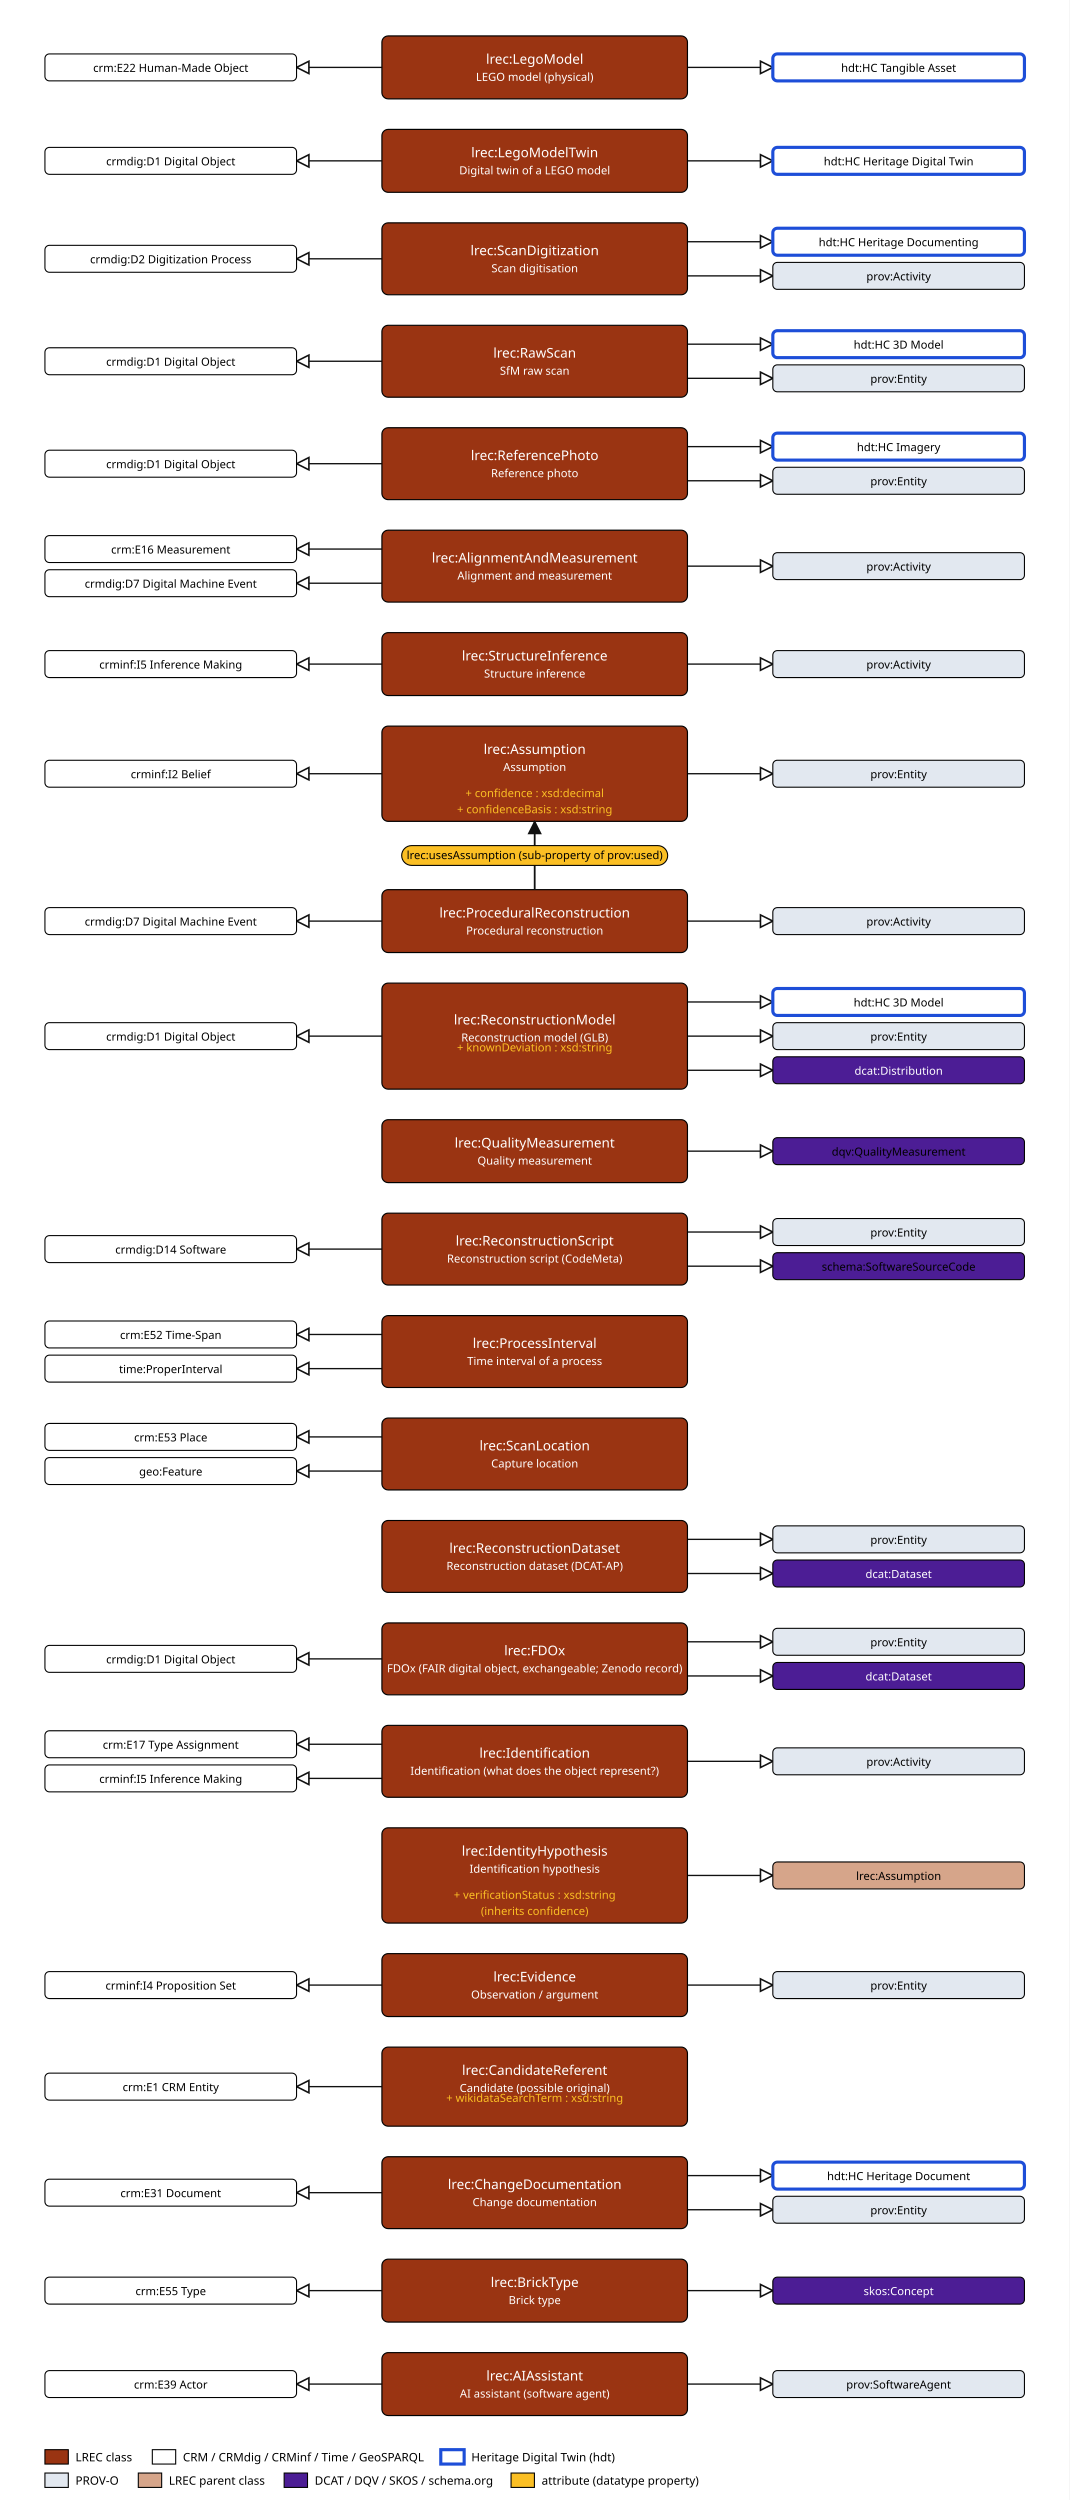
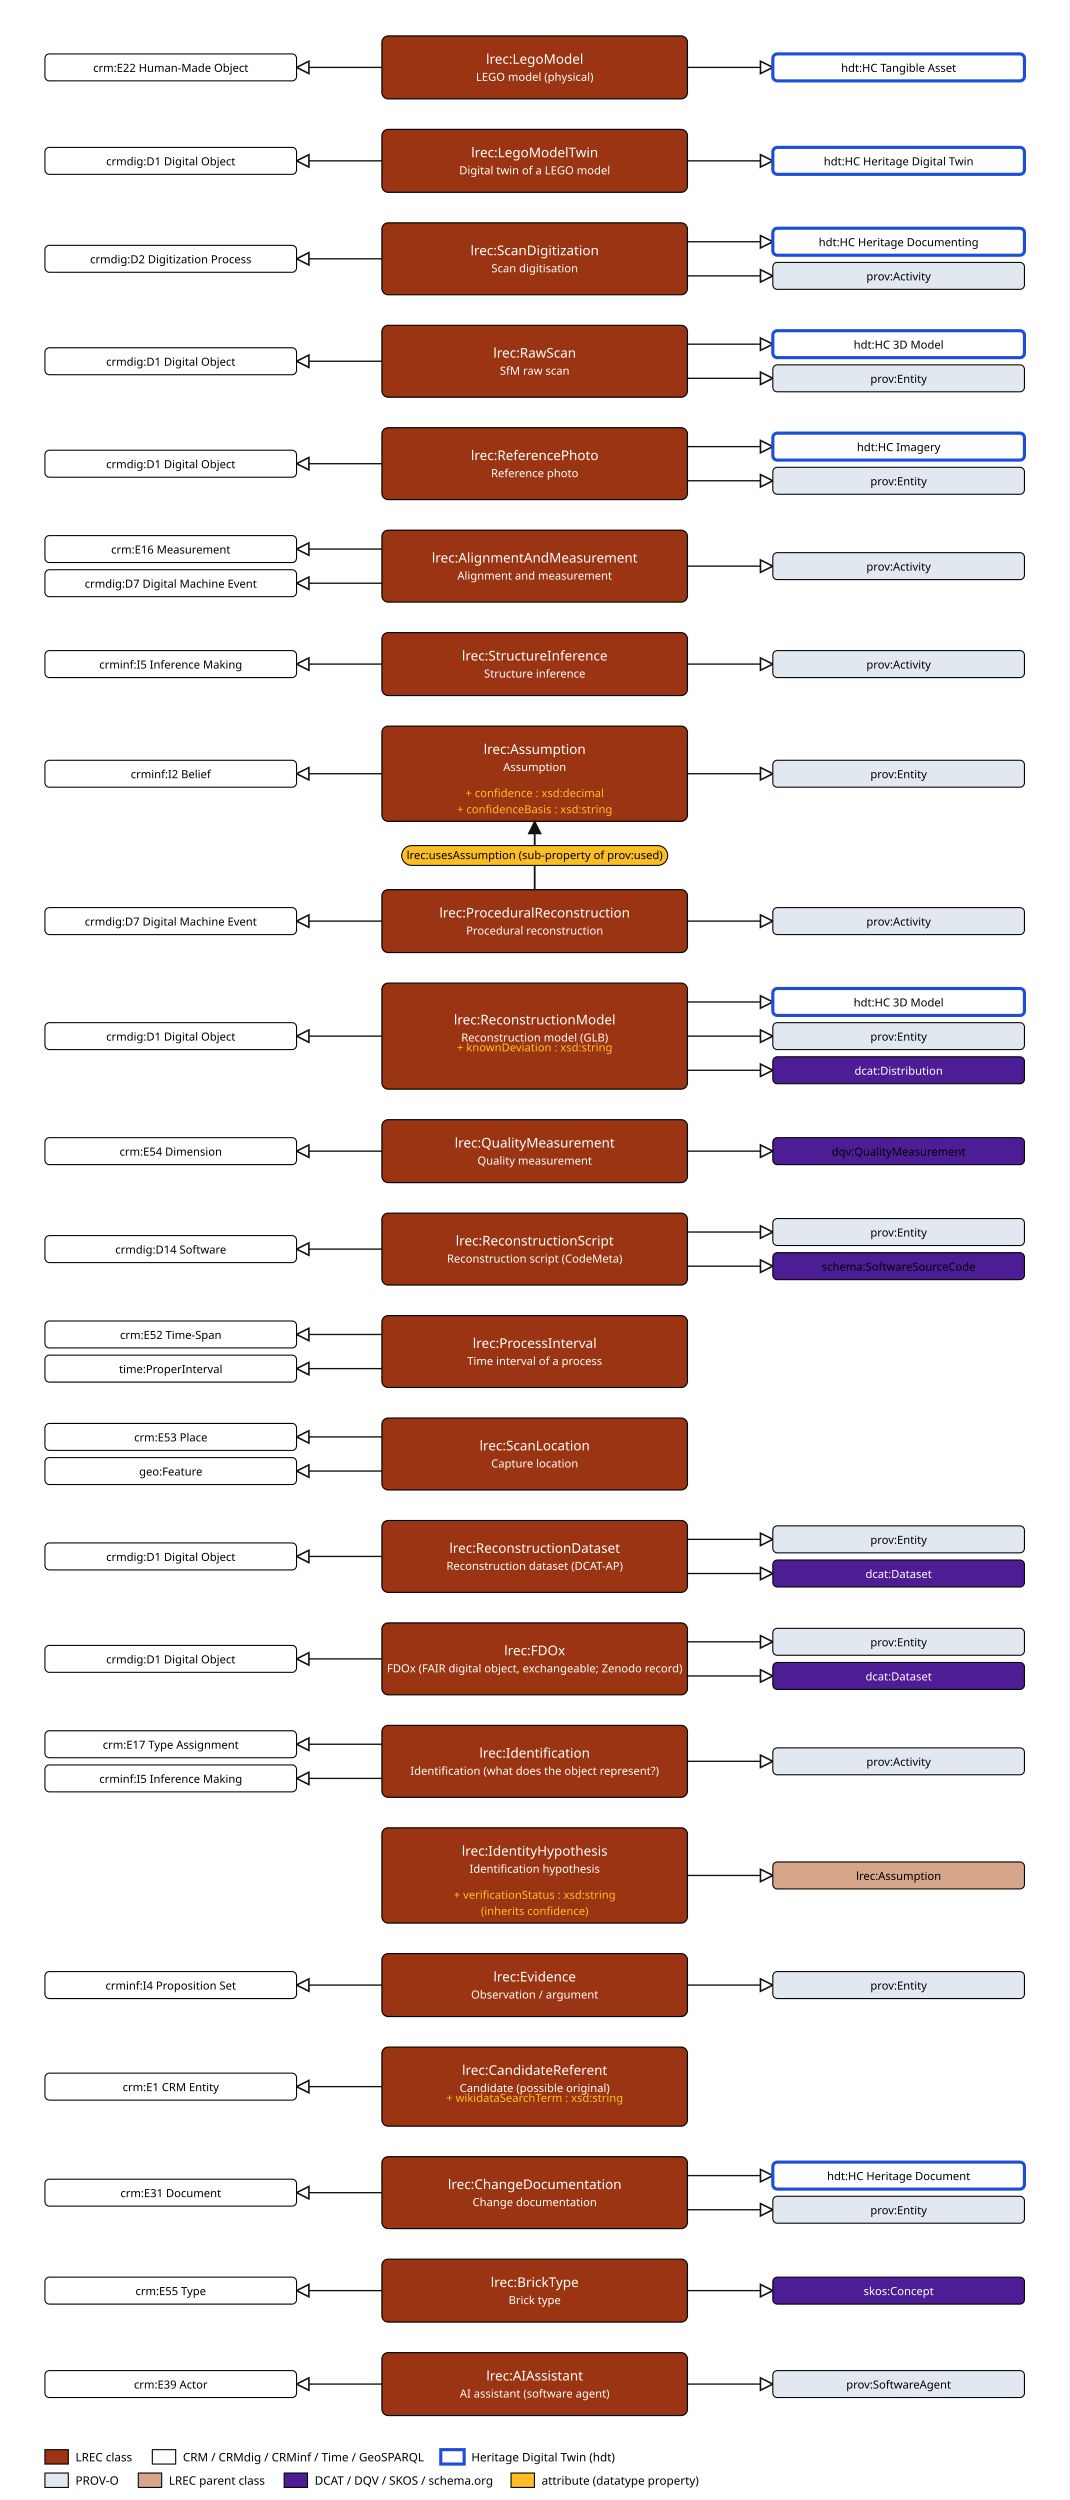
<svg xmlns="http://www.w3.org/2000/svg" width="1190" height="2782" viewBox="0 0 1190 2782" font-family="Fira Sans">
  <defs>
    <marker id="s" viewBox="0 0 12 12" refX="11" refY="6" markerWidth="11" markerHeight="11" orient="auto">
      <path d="M1 1L11 6L1 11z" fill="#fff" stroke="#111" stroke-width="1.3" />
    </marker>
    <marker id="a" viewBox="0 0 10 10" refX="9" refY="5" markerWidth="8" markerHeight="8" orient="auto">
      <path d="M0 0L10 5L0 10z" fill="#111" />
    </marker>
  </defs>
  <rect width="1190" height="2782" fill="#fff" />
  <path d="M425 75 L330 75" stroke="#111" stroke-width="1.5" fill="none" marker-end="url(#s)" />
  <rect x="50" y="60.0" width="280" height="30" rx="5" fill="#fff" stroke="#000" stroke-width="1.2" />
  <text x="190.0" y="80.0" font-size="12.5" text-anchor="middle" fill="#000">crm:E22 Human-Made Object</text>
  <path d="M765 75 L860 75" stroke="#111" stroke-width="1.5" fill="none" marker-end="url(#s)" />
  <rect x="860" y="60.0" width="280" height="30" rx="5" fill="#fff" stroke="#1d4ed8" stroke-width="3.5" />
  <text x="1000.0" y="80.0" font-size="12.5" text-anchor="middle" fill="#000">hdt:HC Tangible Asset</text>
  <rect x="425" y="40" width="340" height="70" rx="7" fill="#9a3412" stroke="#000" stroke-width="1.3" />
  <text x="595.0" y="71" font-size="15" font-weight="500" text-anchor="middle" fill="#fff">lrec:LegoModel</text>
  <text x="595.0" y="90" font-size="12.5" text-anchor="middle" fill="#fff">LEGO model (physical)</text>
  <path d="M425 179 L330 179" stroke="#111" stroke-width="1.5" fill="none" marker-end="url(#s)" />
  <rect x="50" y="164.0" width="280" height="30" rx="5" fill="#fff" stroke="#000" stroke-width="1.2" />
  <text x="190.0" y="184.0" font-size="12.5" text-anchor="middle" fill="#000">crmdig:D1 Digital Object</text>
  <path d="M765 179 L860 179" stroke="#111" stroke-width="1.5" fill="none" marker-end="url(#s)" />
  <rect x="860" y="164.0" width="280" height="30" rx="5" fill="#fff" stroke="#1d4ed8" stroke-width="3.5" />
  <text x="1000.0" y="184.0" font-size="12.5" text-anchor="middle" fill="#000">hdt:HC Heritage Digital Twin</text>
  <rect x="425" y="144" width="340" height="70" rx="7" fill="#9a3412" stroke="#000" stroke-width="1.3" />
  <text x="595.0" y="175" font-size="15" font-weight="500" text-anchor="middle" fill="#fff">lrec:LegoModelTwin</text>
  <text x="595.0" y="194" font-size="12.5" text-anchor="middle" fill="#fff">Digital twin of a LEGO model</text>
  <path d="M425 288 L330 288" stroke="#111" stroke-width="1.5" fill="none" marker-end="url(#s)" />
  <rect x="50" y="273.0" width="280" height="30" rx="5" fill="#fff" stroke="#000" stroke-width="1.2" />
  <text x="190.0" y="293.0" font-size="12.5" text-anchor="middle" fill="#000">crmdig:D2 Digitization Process</text>
  <path d="M765 269 L860 269" stroke="#111" stroke-width="1.5" fill="none" marker-end="url(#s)" />
  <rect x="860" y="254.0" width="280" height="30" rx="5" fill="#fff" stroke="#1d4ed8" stroke-width="3.5" />
  <text x="1000.0" y="274.0" font-size="12.5" text-anchor="middle" fill="#000">hdt:HC Heritage Documenting</text>
  <path d="M765 307 L860 307" stroke="#111" stroke-width="1.5" fill="none" marker-end="url(#s)" />
  <rect x="860" y="292.0" width="280" height="30" rx="5" fill="#e2e8f0" stroke="#000" stroke-width="1.2" />
  <text x="1000.0" y="312.0" font-size="12.5" text-anchor="middle" fill="#000">prov:Activity</text>
  <rect x="425" y="248" width="340" height="80" rx="7" fill="#9a3412" stroke="#000" stroke-width="1.3" />
  <text x="595.0" y="284" font-size="15" font-weight="500" text-anchor="middle" fill="#fff">lrec:ScanDigitization</text>
  <text x="595.0" y="303" font-size="12.5" text-anchor="middle" fill="#fff">Scan digitisation</text>
  <path d="M425 402 L330 402" stroke="#111" stroke-width="1.5" fill="none" marker-end="url(#s)" />
  <rect x="50" y="387.0" width="280" height="30" rx="5" fill="#fff" stroke="#000" stroke-width="1.2" />
  <text x="190.0" y="407.0" font-size="12.5" text-anchor="middle" fill="#000">crmdig:D1 Digital Object</text>
  <path d="M765 383 L860 383" stroke="#111" stroke-width="1.5" fill="none" marker-end="url(#s)" />
  <rect x="860" y="368.0" width="280" height="30" rx="5" fill="#fff" stroke="#1d4ed8" stroke-width="3.5" />
  <text x="1000.0" y="388.0" font-size="12.5" text-anchor="middle" fill="#000">hdt:HC 3D Model</text>
  <path d="M765 421 L860 421" stroke="#111" stroke-width="1.5" fill="none" marker-end="url(#s)" />
  <rect x="860" y="406.0" width="280" height="30" rx="5" fill="#e2e8f0" stroke="#000" stroke-width="1.2" />
  <text x="1000.0" y="426.0" font-size="12.5" text-anchor="middle" fill="#000">prov:Entity</text>
  <rect x="425" y="362" width="340" height="80" rx="7" fill="#9a3412" stroke="#000" stroke-width="1.3" />
  <text x="595.0" y="398" font-size="15" font-weight="500" text-anchor="middle" fill="#fff">lrec:RawScan</text>
  <text x="595.0" y="417" font-size="12.5" text-anchor="middle" fill="#fff">SfM raw scan</text>
  <path d="M425 516 L330 516" stroke="#111" stroke-width="1.5" fill="none" marker-end="url(#s)" />
  <rect x="50" y="501.0" width="280" height="30" rx="5" fill="#fff" stroke="#000" stroke-width="1.2" />
  <text x="190.0" y="521.0" font-size="12.5" text-anchor="middle" fill="#000">crmdig:D1 Digital Object</text>
  <path d="M765 497 L860 497" stroke="#111" stroke-width="1.5" fill="none" marker-end="url(#s)" />
  <rect x="860" y="482.0" width="280" height="30" rx="5" fill="#fff" stroke="#1d4ed8" stroke-width="3.5" />
  <text x="1000.0" y="502.0" font-size="12.5" text-anchor="middle" fill="#000">hdt:HC Imagery</text>
  <path d="M765 535 L860 535" stroke="#111" stroke-width="1.5" fill="none" marker-end="url(#s)" />
  <rect x="860" y="520.0" width="280" height="30" rx="5" fill="#e2e8f0" stroke="#000" stroke-width="1.2" />
  <text x="1000.0" y="540.0" font-size="12.5" text-anchor="middle" fill="#000">prov:Entity</text>
  <rect x="425" y="476" width="340" height="80" rx="7" fill="#9a3412" stroke="#000" stroke-width="1.3" />
  <text x="595.0" y="512" font-size="15" font-weight="500" text-anchor="middle" fill="#fff">lrec:ReferencePhoto</text>
  <text x="595.0" y="531" font-size="12.5" text-anchor="middle" fill="#fff">Reference photo</text>
  <path d="M425 611 L330 611" stroke="#111" stroke-width="1.5" fill="none" marker-end="url(#s)" />
  <rect x="50" y="596.0" width="280" height="30" rx="5" fill="#fff" stroke="#000" stroke-width="1.2" />
  <text x="190.0" y="616.0" font-size="12.5" text-anchor="middle" fill="#000">crm:E16 Measurement</text>
  <path d="M425 649 L330 649" stroke="#111" stroke-width="1.5" fill="none" marker-end="url(#s)" />
  <rect x="50" y="634.0" width="280" height="30" rx="5" fill="#fff" stroke="#000" stroke-width="1.2" />
  <text x="190.0" y="654.0" font-size="12.5" text-anchor="middle" fill="#000">crmdig:D7 Digital Machine Event</text>
  <path d="M765 630 L860 630" stroke="#111" stroke-width="1.5" fill="none" marker-end="url(#s)" />
  <rect x="860" y="615.0" width="280" height="30" rx="5" fill="#e2e8f0" stroke="#000" stroke-width="1.2" />
  <text x="1000.0" y="635.0" font-size="12.5" text-anchor="middle" fill="#000">prov:Activity</text>
  <rect x="425" y="590" width="340" height="80" rx="7" fill="#9a3412" stroke="#000" stroke-width="1.3" />
  <text x="595.0" y="626" font-size="15" font-weight="500" text-anchor="middle" fill="#fff">lrec:AlignmentAndMeasurement</text>
  <text x="595.0" y="645" font-size="12.5" text-anchor="middle" fill="#fff">Alignment and measurement</text>
  <path d="M425 739 L330 739" stroke="#111" stroke-width="1.5" fill="none" marker-end="url(#s)" />
  <rect x="50" y="724.0" width="280" height="30" rx="5" fill="#fff" stroke="#000" stroke-width="1.2" />
  <text x="190.0" y="744.0" font-size="12.5" text-anchor="middle" fill="#000">crminf:I5 Inference Making</text>
  <path d="M765 739 L860 739" stroke="#111" stroke-width="1.5" fill="none" marker-end="url(#s)" />
  <rect x="860" y="724.0" width="280" height="30" rx="5" fill="#e2e8f0" stroke="#000" stroke-width="1.2" />
  <text x="1000.0" y="744.0" font-size="12.5" text-anchor="middle" fill="#000">prov:Activity</text>
  <rect x="425" y="704" width="340" height="70" rx="7" fill="#9a3412" stroke="#000" stroke-width="1.3" />
  <text x="595.0" y="735" font-size="15" font-weight="500" text-anchor="middle" fill="#fff">lrec:StructureInference</text>
  <text x="595.0" y="754" font-size="12.5" text-anchor="middle" fill="#fff">Structure inference</text>
  <path d="M425 861 L330 861" stroke="#111" stroke-width="1.5" fill="none" marker-end="url(#s)" />
  <rect x="50" y="846.0" width="280" height="30" rx="5" fill="#fff" stroke="#000" stroke-width="1.2" />
  <text x="190.0" y="866.0" font-size="12.5" text-anchor="middle" fill="#000">crminf:I2 Belief</text>
  <path d="M765 861 L860 861" stroke="#111" stroke-width="1.5" fill="none" marker-end="url(#s)" />
  <rect x="860" y="846.0" width="280" height="30" rx="5" fill="#e2e8f0" stroke="#000" stroke-width="1.2" />
  <text x="1000.0" y="866.0" font-size="12.5" text-anchor="middle" fill="#000">prov:Entity</text>
  <rect x="425" y="808" width="340" height="106" rx="7" fill="#9a3412" stroke="#000" stroke-width="1.3" />
  <text x="595.0" y="839" font-size="15" font-weight="500" text-anchor="middle" fill="#fff">lrec:Assumption</text>
  <text x="595.0" y="858" font-size="12.5" text-anchor="middle" fill="#fff">Assumption</text>
  <text x="595.0" y="887" font-size="12.5" text-anchor="middle" fill="#fbbf24" font-weight="500">+ confidence : xsd:decimal</text>
  <text x="595.0" y="905" font-size="12.5" text-anchor="middle" fill="#fbbf24" font-weight="500">+ confidenceBasis : xsd:string</text>
  <path d="M425 1025 L330 1025" stroke="#111" stroke-width="1.5" fill="none" marker-end="url(#s)" />
  <rect x="50" y="1010.0" width="280" height="30" rx="5" fill="#fff" stroke="#000" stroke-width="1.2" />
  <text x="190.0" y="1030.0" font-size="12.5" text-anchor="middle" fill="#000">crmdig:D7 Digital Machine Event</text>
  <path d="M765 1025 L860 1025" stroke="#111" stroke-width="1.5" fill="none" marker-end="url(#s)" />
  <rect x="860" y="1010.0" width="280" height="30" rx="5" fill="#e2e8f0" stroke="#000" stroke-width="1.2" />
  <text x="1000.0" y="1030.0" font-size="12.5" text-anchor="middle" fill="#000">prov:Activity</text>
  <rect x="425" y="990" width="340" height="70" rx="7" fill="#9a3412" stroke="#000" stroke-width="1.3" />
  <text x="595.0" y="1021" font-size="15" font-weight="500" text-anchor="middle" fill="#fff">lrec:ProceduralReconstruction</text>
  <text x="595.0" y="1040" font-size="12.5" text-anchor="middle" fill="#fff">Procedural reconstruction</text>
  <path d="M425 1153 L330 1153" stroke="#111" stroke-width="1.5" fill="none" marker-end="url(#s)" />
  <rect x="50" y="1138.0" width="280" height="30" rx="5" fill="#fff" stroke="#000" stroke-width="1.2" />
  <text x="190.0" y="1158.0" font-size="12.5" text-anchor="middle" fill="#000">crmdig:D1 Digital Object</text>
  <path d="M765 1115 L860 1115" stroke="#111" stroke-width="1.5" fill="none" marker-end="url(#s)" />
  <rect x="860" y="1100.0" width="280" height="30" rx="5" fill="#fff" stroke="#1d4ed8" stroke-width="3.5" />
  <text x="1000.0" y="1120.0" font-size="12.5" text-anchor="middle" fill="#000">hdt:HC 3D Model</text>
  <path d="M765 1153 L860 1153" stroke="#111" stroke-width="1.5" fill="none" marker-end="url(#s)" />
  <rect x="860" y="1138.0" width="280" height="30" rx="5" fill="#e2e8f0" stroke="#000" stroke-width="1.2" />
  <text x="1000.0" y="1158.0" font-size="12.5" text-anchor="middle" fill="#000">prov:Entity</text>
  <path d="M765 1191 L860 1191" stroke="#111" stroke-width="1.5" fill="none" marker-end="url(#s)" />
  <rect x="860" y="1176.0" width="280" height="30" rx="5" fill="#4c1d95" stroke="#000" stroke-width="1.2" />
  <text x="1000.0" y="1196.0" font-size="12.5" text-anchor="middle" fill="#fff">dcat:Distribution</text>
  <rect x="425" y="1094" width="340" height="118" rx="7" fill="#9a3412" stroke="#000" stroke-width="1.3" />
  <text x="595.0" y="1140" font-size="15" font-weight="500" text-anchor="middle" fill="#fff">lrec:ReconstructionModel</text>
  <text x="595.0" y="1159" font-size="12.5" text-anchor="middle" fill="#fff">Reconstruction model (GLB)</text>
  <text x="595.0" y="1170" font-size="12.5" text-anchor="middle" fill="#fbbf24" font-weight="500">+ knownDeviation : xsd:string</text>
+   <path d="M425 1281 L330 1281" stroke="#111" stroke-width="1.5" fill="none" marker-end="url(#s)" />
+   <rect x="50" y="1266.0" width="280" height="30" rx="5" fill="#fff" stroke="#000" stroke-width="1.2" />
+   <text x="190.0" y="1286.0" font-size="12.5" text-anchor="middle" fill="#000">crm:E54 Dimension</text>
  <path d="M765 1281 L860 1281" stroke="#111" stroke-width="1.5" fill="none" marker-end="url(#s)" />
  <rect x="860" y="1266.0" width="280" height="30" rx="5" fill="#4c1d95" stroke="#000" stroke-width="1.2" />
  <text x="1000.0" y="1286.0" font-size="12.5" text-anchor="middle" fill="#000">dqv:QualityMeasurement</text>
  <rect x="425" y="1246" width="340" height="70" rx="7" fill="#9a3412" stroke="#000" stroke-width="1.3" />
  <text x="595.0" y="1277" font-size="15" font-weight="500" text-anchor="middle" fill="#fff">lrec:QualityMeasurement</text>
  <text x="595.0" y="1296" font-size="12.5" text-anchor="middle" fill="#fff">Quality measurement</text>
  <path d="M425 1390 L330 1390" stroke="#111" stroke-width="1.5" fill="none" marker-end="url(#s)" />
  <rect x="50" y="1375.0" width="280" height="30" rx="5" fill="#fff" stroke="#000" stroke-width="1.2" />
  <text x="190.0" y="1395.0" font-size="12.5" text-anchor="middle" fill="#000">crmdig:D14 Software</text>
  <path d="M765 1371 L860 1371" stroke="#111" stroke-width="1.5" fill="none" marker-end="url(#s)" />
  <rect x="860" y="1356.0" width="280" height="30" rx="5" fill="#e2e8f0" stroke="#000" stroke-width="1.2" />
  <text x="1000.0" y="1376.0" font-size="12.5" text-anchor="middle" fill="#000">prov:Entity</text>
  <path d="M765 1409 L860 1409" stroke="#111" stroke-width="1.5" fill="none" marker-end="url(#s)" />
  <rect x="860" y="1394.0" width="280" height="30" rx="5" fill="#4c1d95" stroke="#000" stroke-width="1.2" />
  <text x="1000.0" y="1414.0" font-size="12.5" text-anchor="middle" fill="#000">schema:SoftwareSourceCode</text>
  <rect x="425" y="1350" width="340" height="80" rx="7" fill="#9a3412" stroke="#000" stroke-width="1.3" />
  <text x="595.0" y="1386" font-size="15" font-weight="500" text-anchor="middle" fill="#fff">lrec:ReconstructionScript</text>
  <text x="595.0" y="1405" font-size="12.5" text-anchor="middle" fill="#fff">Reconstruction script (CodeMeta)</text>
  <path d="M425 1485 L330 1485" stroke="#111" stroke-width="1.5" fill="none" marker-end="url(#s)" />
  <rect x="50" y="1470.0" width="280" height="30" rx="5" fill="#fff" stroke="#000" stroke-width="1.2" />
  <text x="190.0" y="1490.0" font-size="12.5" text-anchor="middle" fill="#000">crm:E52 Time-Span</text>
  <path d="M425 1523 L330 1523" stroke="#111" stroke-width="1.5" fill="none" marker-end="url(#s)" />
  <rect x="50" y="1508.0" width="280" height="30" rx="5" fill="#fff" stroke="#000" stroke-width="1.2" />
  <text x="190.0" y="1528.0" font-size="12.5" text-anchor="middle" fill="#000">time:ProperInterval</text>
  <rect x="425" y="1464" width="340" height="80" rx="7" fill="#9a3412" stroke="#000" stroke-width="1.3" />
  <text x="595.0" y="1500" font-size="15" font-weight="500" text-anchor="middle" fill="#fff">lrec:ProcessInterval</text>
  <text x="595.0" y="1519" font-size="12.5" text-anchor="middle" fill="#fff">Time interval of a process</text>
  <path d="M425 1599 L330 1599" stroke="#111" stroke-width="1.5" fill="none" marker-end="url(#s)" />
  <rect x="50" y="1584.0" width="280" height="30" rx="5" fill="#fff" stroke="#000" stroke-width="1.2" />
  <text x="190.0" y="1604.0" font-size="12.5" text-anchor="middle" fill="#000">crm:E53 Place</text>
  <path d="M425 1637 L330 1637" stroke="#111" stroke-width="1.5" fill="none" marker-end="url(#s)" />
  <rect x="50" y="1622.0" width="280" height="30" rx="5" fill="#fff" stroke="#000" stroke-width="1.2" />
  <text x="190.0" y="1642.0" font-size="12.5" text-anchor="middle" fill="#000">geo:Feature</text>
  <rect x="425" y="1578" width="340" height="80" rx="7" fill="#9a3412" stroke="#000" stroke-width="1.3" />
  <text x="595.0" y="1614" font-size="15" font-weight="500" text-anchor="middle" fill="#fff">lrec:ScanLocation</text>
  <text x="595.0" y="1633" font-size="12.5" text-anchor="middle" fill="#fff">Capture location</text>
+   <path d="M425 1732 L330 1732" stroke="#111" stroke-width="1.5" fill="none" marker-end="url(#s)" />
+   <rect x="50" y="1717.0" width="280" height="30" rx="5" fill="#fff" stroke="#000" stroke-width="1.2" />
+   <text x="190.0" y="1737.0" font-size="12.5" text-anchor="middle" fill="#000">crmdig:D1 Digital Object</text>
  <path d="M765 1713 L860 1713" stroke="#111" stroke-width="1.5" fill="none" marker-end="url(#s)" />
  <rect x="860" y="1698.0" width="280" height="30" rx="5" fill="#e2e8f0" stroke="#000" stroke-width="1.2" />
  <text x="1000.0" y="1718.0" font-size="12.5" text-anchor="middle" fill="#000">prov:Entity</text>
  <path d="M765 1751 L860 1751" stroke="#111" stroke-width="1.5" fill="none" marker-end="url(#s)" />
  <rect x="860" y="1736.0" width="280" height="30" rx="5" fill="#4c1d95" stroke="#000" stroke-width="1.2" />
  <text x="1000.0" y="1756.0" font-size="12.5" text-anchor="middle" fill="#fff">dcat:Dataset</text>
  <rect x="425" y="1692" width="340" height="80" rx="7" fill="#9a3412" stroke="#000" stroke-width="1.3" />
  <text x="595.0" y="1728" font-size="15" font-weight="500" text-anchor="middle" fill="#fff">lrec:ReconstructionDataset</text>
  <text x="595.0" y="1747" font-size="12.5" text-anchor="middle" fill="#fff">Reconstruction dataset (DCAT-AP)</text>
  <path d="M425 1846 L330 1846" stroke="#111" stroke-width="1.5" fill="none" marker-end="url(#s)" />
  <rect x="50" y="1831.0" width="280" height="30" rx="5" fill="#fff" stroke="#000" stroke-width="1.2" />
  <text x="190.0" y="1851.0" font-size="12.5" text-anchor="middle" fill="#000">crmdig:D1 Digital Object</text>
  <path d="M765 1827 L860 1827" stroke="#111" stroke-width="1.5" fill="none" marker-end="url(#s)" />
  <rect x="860" y="1812.0" width="280" height="30" rx="5" fill="#e2e8f0" stroke="#000" stroke-width="1.2" />
  <text x="1000.0" y="1832.0" font-size="12.5" text-anchor="middle" fill="#000">prov:Entity</text>
  <path d="M765 1865 L860 1865" stroke="#111" stroke-width="1.5" fill="none" marker-end="url(#s)" />
  <rect x="860" y="1850.0" width="280" height="30" rx="5" fill="#4c1d95" stroke="#000" stroke-width="1.2" />
  <text x="1000.0" y="1870.0" font-size="12.5" text-anchor="middle" fill="#fff">dcat:Dataset</text>
  <rect x="425" y="1806" width="340" height="80" rx="7" fill="#9a3412" stroke="#000" stroke-width="1.3" />
  <text x="595.0" y="1842" font-size="15" font-weight="500" text-anchor="middle" fill="#fff">lrec:FDOx</text>
  <text x="595.0" y="1861" font-size="12.5" text-anchor="middle" fill="#fff">FDOx (FAIR digital object, exchangeable; Zenodo record)</text>
  <path d="M425 1941 L330 1941" stroke="#111" stroke-width="1.5" fill="none" marker-end="url(#s)" />
  <rect x="50" y="1926.0" width="280" height="30" rx="5" fill="#fff" stroke="#000" stroke-width="1.2" />
  <text x="190.0" y="1946.0" font-size="12.5" text-anchor="middle" fill="#000">crm:E17 Type Assignment</text>
  <path d="M425 1979 L330 1979" stroke="#111" stroke-width="1.5" fill="none" marker-end="url(#s)" />
  <rect x="50" y="1964.0" width="280" height="30" rx="5" fill="#fff" stroke="#000" stroke-width="1.2" />
  <text x="190.0" y="1984.0" font-size="12.5" text-anchor="middle" fill="#000">crminf:I5 Inference Making</text>
  <path d="M765 1960 L860 1960" stroke="#111" stroke-width="1.5" fill="none" marker-end="url(#s)" />
  <rect x="860" y="1945.0" width="280" height="30" rx="5" fill="#e2e8f0" stroke="#000" stroke-width="1.2" />
  <text x="1000.0" y="1965.0" font-size="12.5" text-anchor="middle" fill="#000">prov:Activity</text>
  <rect x="425" y="1920" width="340" height="80" rx="7" fill="#9a3412" stroke="#000" stroke-width="1.3" />
  <text x="595.0" y="1956" font-size="15" font-weight="500" text-anchor="middle" fill="#fff">lrec:Identification</text>
  <text x="595.0" y="1975" font-size="12.5" text-anchor="middle" fill="#fff">Identification (what does the object represent?)</text>
  <path d="M765 2087 L860 2087" stroke="#111" stroke-width="1.5" fill="none" marker-end="url(#s)" />
  <rect x="860" y="2072.0" width="280" height="30" rx="5" fill="#d6a58a" stroke="#000" stroke-width="1.2" />
  <text x="1000.0" y="2092.0" font-size="12.5" text-anchor="middle" fill="#000">lrec:Assumption</text>
  <rect x="425" y="2034" width="340" height="106" rx="7" fill="#9a3412" stroke="#000" stroke-width="1.3" />
  <text x="595.0" y="2065" font-size="15" font-weight="500" text-anchor="middle" fill="#fff">lrec:IdentityHypothesis</text>
  <text x="595.0" y="2084" font-size="12.5" text-anchor="middle" fill="#fff">Identification hypothesis</text>
  <text x="595.0" y="2113" font-size="12.5" text-anchor="middle" fill="#fbbf24" font-weight="500">+ verificationStatus : xsd:string</text>
  <text x="595.0" y="2131" font-size="12.5" text-anchor="middle" fill="#fbbf24" font-weight="500">(inherits confidence)</text>
  <path d="M425 2209 L330 2209" stroke="#111" stroke-width="1.5" fill="none" marker-end="url(#s)" />
  <rect x="50" y="2194.0" width="280" height="30" rx="5" fill="#fff" stroke="#000" stroke-width="1.2" />
  <text x="190.0" y="2214.0" font-size="12.5" text-anchor="middle" fill="#000">crminf:I4 Proposition Set</text>
  <path d="M765 2209 L860 2209" stroke="#111" stroke-width="1.5" fill="none" marker-end="url(#s)" />
  <rect x="860" y="2194.0" width="280" height="30" rx="5" fill="#e2e8f0" stroke="#000" stroke-width="1.2" />
  <text x="1000.0" y="2214.0" font-size="12.5" text-anchor="middle" fill="#000">prov:Entity</text>
  <rect x="425" y="2174" width="340" height="70" rx="7" fill="#9a3412" stroke="#000" stroke-width="1.3" />
  <text x="595.0" y="2205" font-size="15" font-weight="500" text-anchor="middle" fill="#fff">lrec:Evidence</text>
  <text x="595.0" y="2224" font-size="12.5" text-anchor="middle" fill="#fff">Observation / argument</text>
  <path d="M425 2322 L330 2322" stroke="#111" stroke-width="1.5" fill="none" marker-end="url(#s)" />
  <rect x="50" y="2307.0" width="280" height="30" rx="5" fill="#fff" stroke="#000" stroke-width="1.2" />
  <text x="190.0" y="2327.0" font-size="12.5" text-anchor="middle" fill="#000">crm:E1 CRM Entity</text>
  <rect x="425" y="2278" width="340" height="88" rx="7" fill="#9a3412" stroke="#000" stroke-width="1.3" />
  <text x="595.0" y="2309" font-size="15" font-weight="500" text-anchor="middle" fill="#fff">lrec:CandidateReferent</text>
  <text x="595.0" y="2328" font-size="12.5" text-anchor="middle" fill="#fff">Candidate (possible original)</text>
  <text x="595.0" y="2339" font-size="12.5" text-anchor="middle" fill="#fbbf24" font-weight="500">+ wikidataSearchTerm : xsd:string</text>
  <path d="M425 2440 L330 2440" stroke="#111" stroke-width="1.5" fill="none" marker-end="url(#s)" />
  <rect x="50" y="2425.0" width="280" height="30" rx="5" fill="#fff" stroke="#000" stroke-width="1.2" />
  <text x="190.0" y="2445.0" font-size="12.5" text-anchor="middle" fill="#000">crm:E31 Document</text>
  <path d="M765 2421 L860 2421" stroke="#111" stroke-width="1.5" fill="none" marker-end="url(#s)" />
  <rect x="860" y="2406.0" width="280" height="30" rx="5" fill="#fff" stroke="#1d4ed8" stroke-width="3.5" />
  <text x="1000.0" y="2426.0" font-size="12.5" text-anchor="middle" fill="#000">hdt:HC Heritage Document</text>
  <path d="M765 2459 L860 2459" stroke="#111" stroke-width="1.5" fill="none" marker-end="url(#s)" />
  <rect x="860" y="2444.0" width="280" height="30" rx="5" fill="#e2e8f0" stroke="#000" stroke-width="1.2" />
  <text x="1000.0" y="2464.0" font-size="12.5" text-anchor="middle" fill="#000">prov:Entity</text>
  <rect x="425" y="2400" width="340" height="80" rx="7" fill="#9a3412" stroke="#000" stroke-width="1.3" />
  <text x="595.0" y="2436" font-size="15" font-weight="500" text-anchor="middle" fill="#fff">lrec:ChangeDocumentation</text>
  <text x="595.0" y="2455" font-size="12.5" text-anchor="middle" fill="#fff">Change documentation</text>
  <path d="M425 2549 L330 2549" stroke="#111" stroke-width="1.5" fill="none" marker-end="url(#s)" />
  <rect x="50" y="2534.0" width="280" height="30" rx="5" fill="#fff" stroke="#000" stroke-width="1.2" />
  <text x="190.0" y="2554.0" font-size="12.5" text-anchor="middle" fill="#000">crm:E55 Type</text>
  <path d="M765 2549 L860 2549" stroke="#111" stroke-width="1.5" fill="none" marker-end="url(#s)" />
  <rect x="860" y="2534.0" width="280" height="30" rx="5" fill="#4c1d95" stroke="#000" stroke-width="1.2" />
  <text x="1000.0" y="2554.0" font-size="12.5" text-anchor="middle" fill="#fff">skos:Concept</text>
  <rect x="425" y="2514" width="340" height="70" rx="7" fill="#9a3412" stroke="#000" stroke-width="1.3" />
  <text x="595.0" y="2545" font-size="15" font-weight="500" text-anchor="middle" fill="#fff">lrec:BrickType</text>
  <text x="595.0" y="2564" font-size="12.5" text-anchor="middle" fill="#fff">Brick type</text>
  <path d="M425 2653 L330 2653" stroke="#111" stroke-width="1.5" fill="none" marker-end="url(#s)" />
  <rect x="50" y="2638.0" width="280" height="30" rx="5" fill="#fff" stroke="#000" stroke-width="1.2" />
  <text x="190.0" y="2658.0" font-size="12.5" text-anchor="middle" fill="#000">crm:E39 Actor</text>
  <path d="M765 2653 L860 2653" stroke="#111" stroke-width="1.5" fill="none" marker-end="url(#s)" />
  <rect x="860" y="2638.0" width="280" height="30" rx="5" fill="#e2e8f0" stroke="#000" stroke-width="1.2" />
  <text x="1000.0" y="2658.0" font-size="12.5" text-anchor="middle" fill="#000">prov:SoftwareAgent</text>
  <rect x="425" y="2618" width="340" height="70" rx="7" fill="#9a3412" stroke="#000" stroke-width="1.3" />
  <text x="595.0" y="2649" font-size="15" font-weight="500" text-anchor="middle" fill="#fff">lrec:AIAssistant</text>
  <text x="595.0" y="2668" font-size="12.5" text-anchor="middle" fill="#fff">AI assistant (software agent)</text>
  <path d="M595.0 990 L595.0 914" stroke="#111" stroke-width="2" fill="none" marker-end="url(#a)" />
  <rect x="447.0" y="941.0" width="296" height="22" rx="11" fill="#fbbf24" stroke="#000" stroke-width="1.2" />
  <text x="595.0" y="956.0" font-size="12.5" text-anchor="middle">lrec:usesAssumption (sub-property of prov:used)</text>
  <rect x="50" y="2726" width="26" height="16" fill="#9a3412" stroke="#000" stroke-width="1.2" />
  <text x="84" y="2739" font-size="13">LREC class</text>
  <rect x="169.5" y="2726" width="26" height="16" fill="#fff" stroke="#000" stroke-width="1.2" />
  <text x="203.5" y="2739" font-size="13">CRM / CRMdig / CRMinf / Time / GeoSPARQL</text>
  <rect x="490.5" y="2726" width="26" height="16" fill="#fff" stroke="#1d4ed8" stroke-width="3.5" />
  <text x="524.5" y="2739" font-size="13">Heritage Digital Twin (hdt)</text>
  <rect x="50" y="2752" width="26" height="16" fill="#e2e8f0" stroke="#000" stroke-width="1.2" />
  <text x="84" y="2765" font-size="13">PROV-O</text>
  <rect x="153.9" y="2752" width="26" height="16" fill="#d6a58a" stroke="#000" stroke-width="1.2" />
  <text x="187.9" y="2765" font-size="13">LREC parent class</text>
  <rect x="316.2" y="2752" width="26" height="16" fill="#4c1d95" stroke="#000" stroke-width="1.2" />
  <text x="350.2" y="2765" font-size="13">DCAT / DQV / SKOS / schema.org</text>
  <rect x="568.7" y="2752" width="26" height="16" fill="#fbbf24" stroke="#000" stroke-width="1.2" />
  <text x="602.7" y="2765" font-size="13">attribute (datatype property)</text>
</svg>
